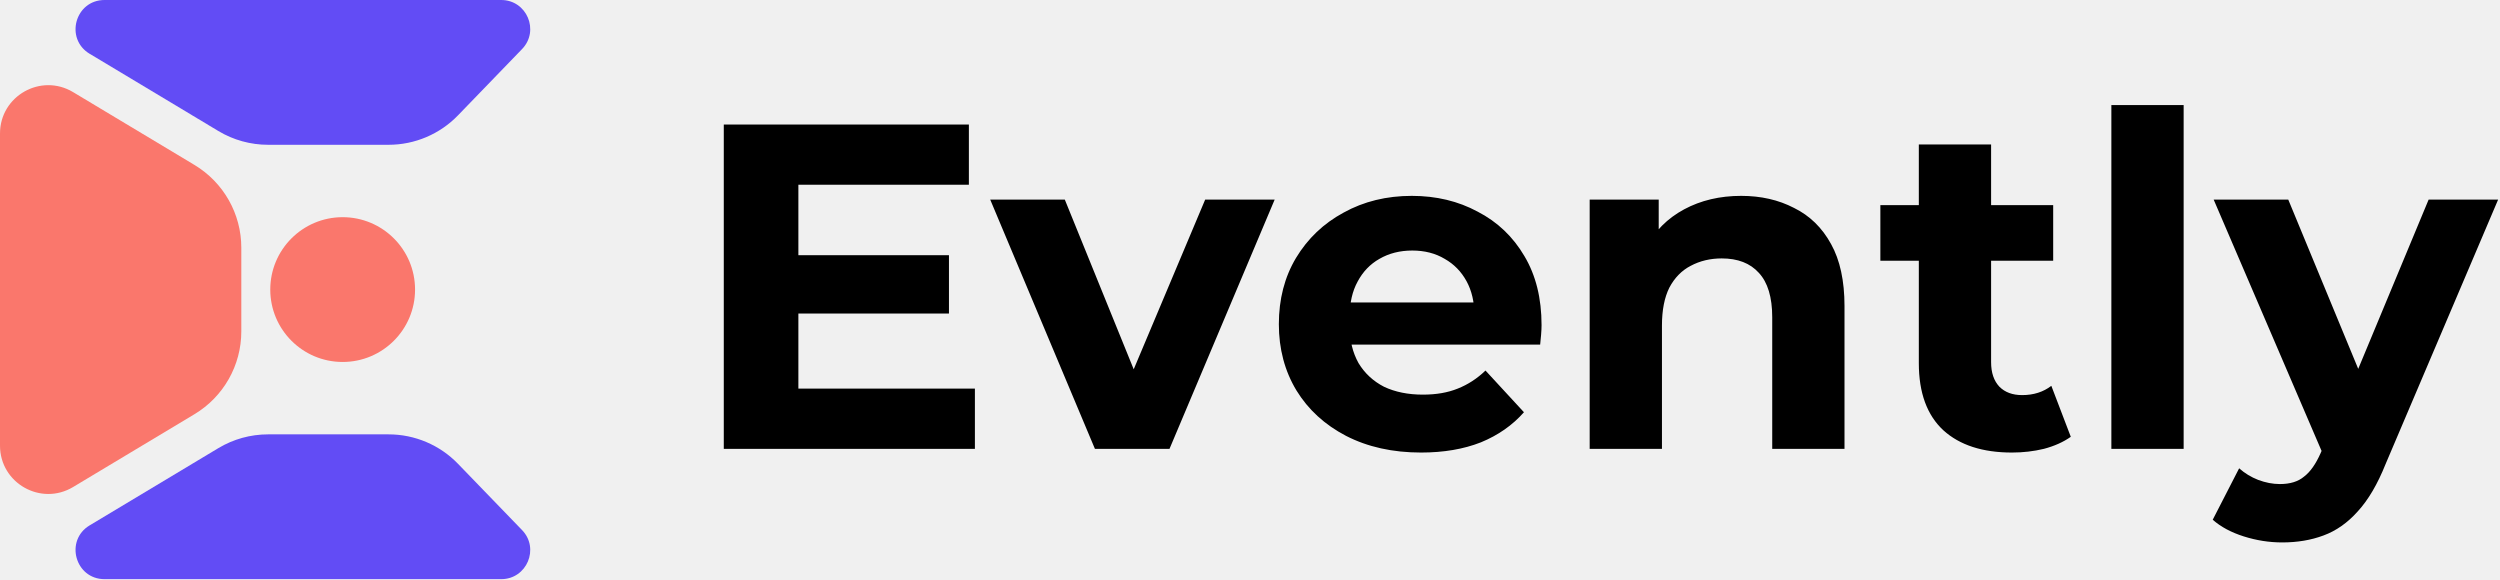
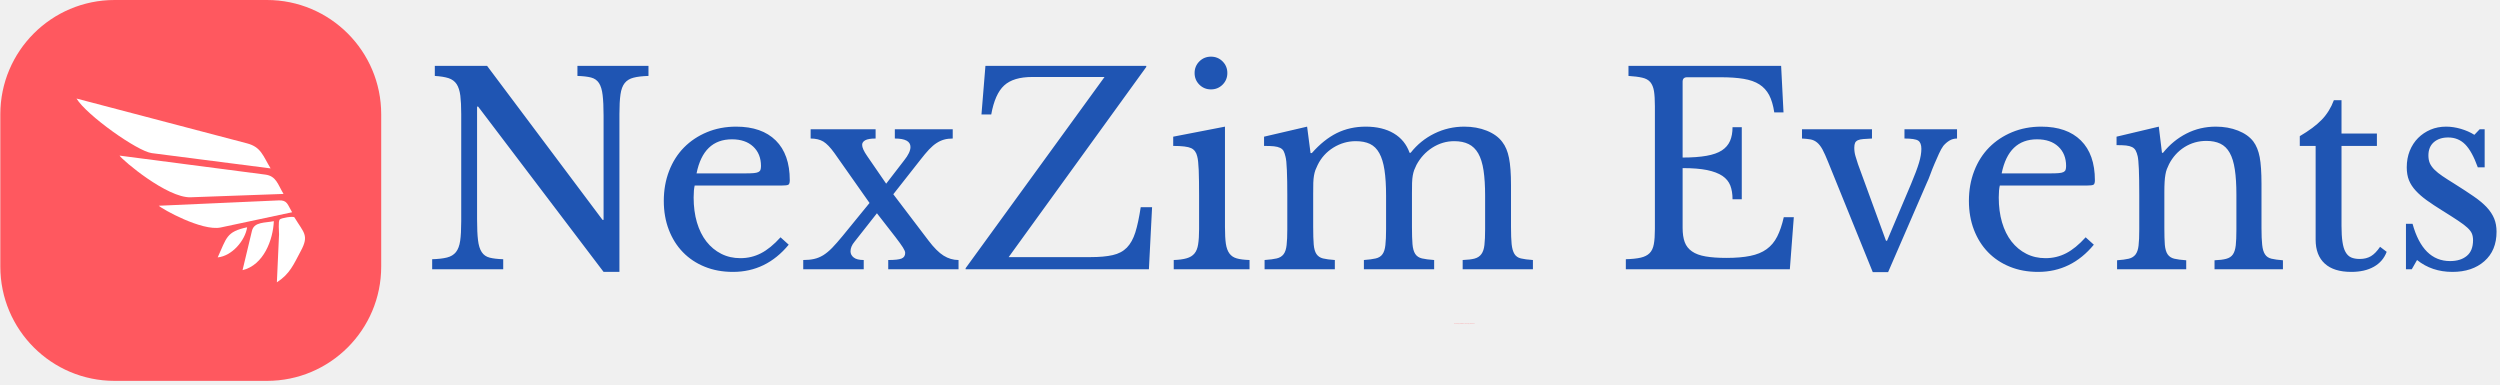
- <svg xmlns="http://www.w3.org/2000/svg" width="518" height="120" viewBox="0 0 518 120" fill="none">
-   <path d="M-3.08811e-06 27.662C-1.72904e-06 19.889 8.48 15.088 15.145 19.087L40.29 34.174C46.314 37.788 50 44.299 50 51.324L50 68.676C50 75.701 46.314 82.212 40.29 85.826L15.145 100.913C8.48 104.912 -1.57555e-05 100.111 -1.43965e-05 92.338L-3.08811e-06 27.662Z" fill="#FA776C" />
-   <path d="M103.855 -3.00576e-06C109.151 -1.88027e-06 111.85 6.362 108.169 10.17L94.896 23.9C91.128 27.799 85.938 30 80.516 30L55.54 30C51.915 30 48.358 29.015 45.25 27.15L18.575 11.145C13.357 8.014 15.577 -2.17645e-05 21.662 -2.04714e-05L103.855 -3.00576e-06Z" fill="#624CF5" />
-   <path d="M103.855 120C109.151 120 111.85 113.638 108.169 109.83L94.896 96.1C91.128 92.201 85.938 90 80.516 90L55.54 90C51.915 90 48.358 90.985 45.25 92.85L18.575 108.855C13.357 111.986 15.577 120 21.662 120L103.855 120Z" fill="#624CF5" />
-   <rect x="56" y="45" width="30" height="30" rx="15" fill="#FA776C" />
-   <path d="M164.272 52.872H196.624V64.968H164.272V52.872ZM165.424 80.52H202V93H149.968V25.8H200.752V38.28H165.424V80.52ZM226.866 93L205.169 41.352H220.626L238.674 85.8H230.994L249.714 41.352H264.114L242.322 93H226.866ZM294.45 93.768C288.562 93.768 283.378 92.616 278.898 90.312C274.482 88.008 271.058 84.872 268.626 80.904C266.194 76.872 264.978 72.296 264.978 67.176C264.978 61.992 266.162 57.416 268.53 53.448C270.962 49.416 274.258 46.28 278.418 44.04C282.578 41.736 287.282 40.584 292.53 40.584C297.586 40.584 302.13 41.672 306.162 43.848C310.258 45.96 313.49 49.032 315.858 53.064C318.226 57.032 319.41 61.8 319.41 67.368C319.41 67.944 319.378 68.616 319.314 69.384C319.25 70.088 319.186 70.76 319.122 71.4H277.17V62.664H311.25L305.49 65.256C305.49 62.568 304.946 60.232 303.858 58.248C302.77 56.264 301.266 54.728 299.346 53.64C297.426 52.488 295.186 51.912 292.626 51.912C290.066 51.912 287.794 52.488 285.81 53.64C283.89 54.728 282.386 56.296 281.298 58.344C280.21 60.328 279.666 62.696 279.666 65.448V67.752C279.666 70.568 280.274 73.064 281.49 75.24C282.77 77.352 284.53 78.984 286.77 80.136C289.074 81.224 291.762 81.768 294.834 81.768C297.586 81.768 299.986 81.352 302.034 80.52C304.146 79.688 306.066 78.44 307.794 76.776L315.762 85.416C313.394 88.104 310.418 90.184 306.834 91.656C303.25 93.064 299.122 93.768 294.45 93.768ZM360.773 40.584C364.869 40.584 368.517 41.416 371.717 43.08C374.981 44.68 377.541 47.176 379.397 50.568C381.253 53.896 382.181 58.184 382.181 63.432V93H367.205V65.736C367.205 61.576 366.277 58.504 364.421 56.52C362.629 54.536 360.069 53.544 356.741 53.544C354.373 53.544 352.229 54.056 350.309 55.08C348.453 56.04 346.981 57.544 345.893 59.592C344.869 61.64 344.357 64.264 344.357 67.464V93H329.381V41.352H343.685V55.656L340.997 51.336C342.853 47.88 345.509 45.224 348.965 43.368C352.421 41.512 356.357 40.584 360.773 40.584ZM416.876 93.768C410.796 93.768 406.06 92.232 402.668 89.16C399.276 86.024 397.58 81.384 397.58 75.24V29.928H412.556V75.048C412.556 77.224 413.132 78.92 414.284 80.136C415.436 81.288 417.004 81.864 418.988 81.864C421.356 81.864 423.372 81.224 425.036 79.944L429.068 90.504C427.532 91.592 425.676 92.424 423.5 93C421.388 93.512 419.18 93.768 416.876 93.768ZM389.612 54.024V42.504H425.42V54.024H389.612ZM437.475 93V21.768H452.451V93H437.475ZM472.878 112.392C470.19 112.392 467.534 111.976 464.91 111.144C462.286 110.312 460.142 109.16 458.477 107.688L463.95 97.032C465.102 98.056 466.414 98.856 467.886 99.432C469.422 100.008 470.926 100.296 472.398 100.296C474.51 100.296 476.174 99.784 477.39 98.76C478.67 97.8 479.822 96.168 480.846 93.864L483.534 87.528L484.686 85.896L503.214 41.352H517.614L494.286 96.168C492.622 100.328 490.702 103.592 488.526 105.96C486.414 108.328 484.046 109.992 481.422 110.952C478.862 111.912 476.014 112.392 472.878 112.392ZM481.71 95.016L458.669 41.352H474.126L491.982 84.552L481.71 95.016Z" fill="black" />
+ <svg xmlns="http://www.w3.org/2000/svg" version="1.1" width="1500" height="231" viewBox="0 0 1500 231">
+   <g transform="matrix(1,0,0,1,-0.9090909,-1.237996)">
+     <svg viewBox="0 0 396 61" data-background-color="#ffffff" preserveAspectRatio="xMidYMid meet" height="231" width="1500">
+       <g id="tight-bounds" transform="matrix(1,0,0,1,0.24,0.3269168)">
+         <svg viewBox="0 0 395.52 60.346" height="60.346" width="395.52">
+           <g>
+             <svg viewBox="0 0 478.233 72.966" height="60.346" width="395.52">
+               <g transform="matrix(1,0,0,1,82.71274,10.85316)">
+                 <svg viewBox="0 0 395.52 51.259" height="51.259" width="395.52">
+                   <g id="textblocktransform">
+                     <svg viewBox="0 0 395.52 51.259" height="51.259" width="395.52" id="textblock">
+                       <g>
+                         <svg viewBox="0 0 395.52 41.287" height="41.287" width="395.52">
+                           <g transform="matrix(1,0,0,1,0,0)">
+                             <svg width="395.52" viewBox="2.25 -40.25 390.82 40.8" height="41.287" data-palette-color="#1f55b3">
+                               <path d="M37.7 0.5L34.7 0.5 10.95-30.8 10.75-30.8 10.75-9.45Q10.75-6.95 10.93-5.5 11.1-4.05 11.63-3.25 12.15-2.45 13.13-2.2 14.1-1.95 15.7-1.9L15.7-1.9 15.7 0 2.25 0 2.25-1.9Q4-1.95 5.08-2.23 6.15-2.5 6.75-3.25 7.35-4 7.55-5.38 7.75-6.75 7.75-9.1L7.75-9.1 7.75-29.4Q7.75-31.5 7.58-32.88 7.4-34.25 6.88-35.05 6.35-35.85 5.35-36.18 4.35-36.5 2.75-36.6L2.75-36.6 2.75-38.5 12.65-38.5 34.5-9.35 34.7-9.35 34.7-29.05Q34.7-31.5 34.52-32.98 34.35-34.45 33.83-35.25 33.3-36.05 32.33-36.3 31.35-36.55 29.75-36.6L29.75-36.6 29.75-38.5 43.2-38.5 43.2-36.6Q41.45-36.55 40.38-36.27 39.3-36 38.7-35.25 38.1-34.5 37.9-33.1 37.7-31.7 37.7-29.4L37.7-29.4 37.7 0.5ZM68.2-6.05L69.75-4.65Q65.5 0.5 59.2 0.5L59.2 0.5Q56.25 0.5 53.85-0.48 51.45-1.45 49.72-3.23 48-5 47.05-7.48 46.1-9.95 46.1-12.95L46.1-12.95Q46.1-16 47.1-18.6 48.1-21.2 49.92-23.05 51.75-24.9 54.27-25.95 56.8-27 59.8-27L59.8-27Q64.65-27 67.3-24.38 69.95-21.75 69.95-16.85L69.95-16.85Q69.95-16.15 69.67-16 69.4-15.85 68.4-15.85L68.4-15.85 51.95-15.85Q51.85-15.45 51.8-14.88 51.75-14.3 51.75-13.6L51.75-13.6Q51.75-11 52.37-8.88 53-6.75 54.17-5.25 55.35-3.75 56.97-2.93 58.6-2.1 60.6-2.1L60.6-2.1Q62.7-2.1 64.5-3.03 66.3-3.95 68.2-6.05L68.2-6.05ZM52.3-18.15L61.5-18.15Q62.5-18.15 63.1-18.2 63.7-18.25 64-18.4 64.3-18.55 64.4-18.82 64.5-19.1 64.5-19.55L64.5-19.55Q64.5-21.85 63.02-23.23 61.55-24.6 59-24.6L59-24.6Q53.6-24.6 52.3-18.15L52.3-18.15ZM88.2-16.2L91.59-20.6Q92.8-22.1 92.8-23.15L92.8-23.15Q92.8-24.75 89.84-24.75L89.84-24.75 89.84-26.5 100.8-26.5 100.8-24.75Q99.9-24.75 99.17-24.55 98.45-24.35 97.75-23.9 97.05-23.45 96.32-22.68 95.59-21.9 94.7-20.75L94.7-20.75 89.55-14.2 96.2-5.45Q97.75-3.4 99.07-2.58 100.4-1.75 101.9-1.75L101.9-1.75 101.9 0 88.59 0 88.59-1.75Q90.4-1.75 91.09-2.02 91.8-2.3 91.8-3.1L91.8-3.1Q91.8-3.45 91.37-4.13 90.95-4.8 89.95-6.1L89.95-6.1 86.45-10.6 82.2-5.2Q81.45-4.3 81.45-3.4L81.45-3.4Q81.45-2.7 82.05-2.23 82.65-1.75 83.95-1.75L83.95-1.75 83.95 0 72.5 0 72.5-1.75Q73.65-1.75 74.55-1.95 75.45-2.15 76.27-2.65 77.09-3.15 77.97-4.05 78.84-4.95 79.95-6.3L79.95-6.3 85.05-12.55 78.4-22Q77.25-23.6 76.3-24.18 75.34-24.75 73.9-24.75L73.9-24.75 73.9-26.5 86.2-26.5 86.2-24.75Q84.84-24.75 84.25-24.43 83.65-24.1 83.65-23.55L83.65-23.55Q83.65-22.8 84.59-21.45L84.59-21.45 88.2-16.2ZM138.54-11.75L137.94 0 103.24 0 103.24-0.2 129.54-36.4 115.84-36.4Q112.29-36.4 110.54-34.8 108.79-33.2 108.09-29.3L108.09-29.3 106.24-29.3 106.99-38.5 137.44-38.5 137.44-38.3 111.39-2.3 126.89-2.3Q129.44-2.3 131.09-2.68 132.74-3.05 133.77-4.1 134.79-5.15 135.37-6.98 135.94-8.8 136.39-11.75L136.39-11.75 138.54-11.75ZM152.34-27L152.34-7.95Q152.34-6 152.51-4.83 152.69-3.65 153.19-2.98 153.69-2.3 154.59-2.05 155.49-1.8 156.99-1.75L156.99-1.75 156.99 0 142.64 0 142.64-1.75Q144.14-1.8 145.09-2.08 146.04-2.35 146.56-2.98 147.09-3.6 147.26-4.73 147.44-5.85 147.44-7.6L147.44-7.6 147.44-14Q147.44-16.9 147.37-18.78 147.29-20.65 147.09-21.35L147.09-21.35Q146.84-22.5 145.94-22.93 145.04-23.35 142.54-23.35L142.54-23.35 142.54-25.1 152.34-27ZM146.59-37.15L146.59-37.15Q146.59-38.45 147.49-39.35 148.39-40.25 149.69-40.25L149.69-40.25Q150.99-40.25 151.89-39.35 152.79-38.45 152.79-37.15L152.79-37.15Q152.79-35.85 151.89-34.95 150.99-34.05 149.69-34.05L149.69-34.05Q148.39-34.05 147.49-34.95 146.59-35.85 146.59-37.15ZM169.04-14.35L169.04-8Q169.04-5.9 169.14-4.7 169.24-3.5 169.66-2.88 170.09-2.25 170.89-2.05 171.69-1.85 173.14-1.75L173.14-1.75 173.14 0 159.84 0 159.84-1.75Q161.29-1.85 162.14-2.05 162.99-2.25 163.44-2.85 163.89-3.45 164.01-4.58 164.14-5.7 164.14-7.6L164.14-7.6 164.14-14Q164.14-16.85 164.06-18.75 163.99-20.65 163.79-21.35L163.79-21.35Q163.64-22 163.44-22.38 163.24-22.75 162.79-22.98 162.34-23.2 161.61-23.28 160.89-23.35 159.74-23.35L159.74-23.35 159.74-25.1 167.89-27 168.54-22 168.79-22Q171.04-24.55 173.51-25.78 175.99-27 178.99-27L178.99-27Q182.14-27 184.29-25.73 186.44-24.45 187.29-22.05L187.29-22.05 187.49-22.05Q189.34-24.4 191.99-25.7 194.64-27 197.64-27L197.64-27Q199.99-27 201.91-26.23 203.84-25.45 204.84-24.1L204.84-24.1Q205.74-22.95 206.11-21.08 206.49-19.2 206.49-15.95L206.49-15.95 206.49-8Q206.49-5.95 206.61-4.75 206.74-3.55 207.14-2.9 207.54-2.25 208.36-2.05 209.19-1.85 210.64-1.75L210.64-1.75 210.64 0 197.34 0 197.34-1.75Q198.74-1.8 199.59-2.02 200.44-2.25 200.89-2.88 201.34-3.5 201.46-4.6 201.59-5.7 201.59-7.6L201.59-7.6 201.59-13.9Q201.59-16.75 201.29-18.73 200.99-20.7 200.29-21.93 199.59-23.15 198.46-23.7 197.34-24.25 195.74-24.25L195.74-24.25Q193.54-24.25 191.61-23.03 189.69-21.8 188.59-19.75L188.59-19.75Q188.34-19.25 188.16-18.78 187.99-18.3 187.89-17.73 187.79-17.15 187.76-16.35 187.74-15.55 187.74-14.35L187.74-14.35 187.74-8Q187.74-5.95 187.84-4.75 187.94-3.55 188.36-2.9 188.79-2.25 189.64-2.05 190.49-1.85 191.94-1.75L191.94-1.75 191.94 0 178.64 0 178.64-1.75Q180.04-1.85 180.89-2.05 181.74-2.25 182.16-2.85 182.59-3.45 182.71-4.58 182.84-5.7 182.84-7.6L182.84-7.6 182.84-13.9Q182.84-16.8 182.54-18.78 182.24-20.75 181.56-21.98 180.89-23.2 179.79-23.73 178.69-24.25 177.09-24.25L177.09-24.25Q174.84-24.25 172.86-23.03 170.89-21.8 169.89-19.75L169.89-19.75Q169.64-19.25 169.46-18.78 169.29-18.3 169.19-17.73 169.09-17.15 169.06-16.35 169.04-15.55 169.04-14.35L169.04-14.35ZM238.98-35.5L238.98-21.15Q241.68-21.15 243.51-21.48 245.33-21.8 246.41-22.5 247.48-23.2 247.96-24.3 248.43-25.4 248.43-26.9L248.43-26.9 250.18-26.9 250.18-13.25 248.43-13.25Q248.43-14.75 248.01-15.85 247.58-16.95 246.51-17.68 245.43-18.4 243.61-18.78 241.78-19.15 238.98-19.15L238.98-19.15 238.98-7.85Q238.98-6.2 239.38-5.13 239.78-4.05 240.76-3.38 241.73-2.7 243.33-2.43 244.93-2.15 247.28-2.15L247.28-2.15Q249.93-2.15 251.78-2.53 253.63-2.9 254.88-3.8 256.13-4.7 256.88-6.18 257.63-7.65 258.13-9.85L258.13-9.85 260.03-9.85 259.28 0 228.23 0 228.23-1.9Q229.98-1.95 231.06-2.2 232.13-2.45 232.73-3.05 233.33-3.65 233.53-4.75 233.73-5.85 233.73-7.6L233.73-7.6 233.73-30.9Q233.73-32.65 233.56-33.73 233.38-34.8 232.86-35.43 232.33-36.05 231.33-36.27 230.33-36.5 228.73-36.6L228.73-36.6 228.73-38.5 257.63-38.5 258.08-29.7 256.33-29.7Q256.03-31.7 255.36-32.98 254.68-34.25 253.51-35 252.33-35.75 250.53-36.05 248.73-36.35 246.18-36.35L246.18-36.35 239.83-36.35Q238.98-36.35 238.98-35.5L238.98-35.5ZM274.98 0.55L266.53-20.3Q265.93-21.8 265.46-22.68 264.98-23.55 264.43-24 263.88-24.45 263.21-24.58 262.53-24.7 261.58-24.75L261.58-24.75 261.58-26.5 274.83-26.5 274.83-24.75Q273.83-24.7 273.18-24.65 272.53-24.6 272.16-24.43 271.78-24.25 271.63-23.93 271.48-23.6 271.48-23L271.48-23Q271.48-22.15 271.71-21.4 271.93-20.65 272.18-19.9L272.18-19.9 277.48-5.4 277.68-5.4 282.23-16.15Q283.28-18.65 283.73-20.15 284.18-21.65 284.18-22.8L284.18-22.8Q284.18-23.95 283.58-24.35 282.98-24.75 280.98-24.75L280.98-24.75 280.98-26.5 290.93-26.5 290.93-24.75Q290.13-24.75 289.48-24.35 288.83-23.95 288.33-23.35L288.33-23.35Q287.93-22.8 287.51-21.88 287.08-20.95 286.66-19.95 286.23-18.95 285.88-17.98 285.53-17 285.23-16.4L285.23-16.4 277.88 0.55 274.98 0.55ZM315.28-6.05L316.83-4.65Q312.58 0.5 306.28 0.5L306.28 0.5Q303.33 0.5 300.93-0.48 298.53-1.45 296.8-3.23 295.08-5 294.13-7.48 293.18-9.95 293.18-12.95L293.18-12.95Q293.18-16 294.18-18.6 295.18-21.2 297-23.05 298.83-24.9 301.35-25.95 303.88-27 306.88-27L306.88-27Q311.73-27 314.38-24.38 317.03-21.75 317.03-16.85L317.03-16.85Q317.03-16.15 316.75-16 316.48-15.85 315.48-15.85L315.48-15.85 299.03-15.85Q298.93-15.45 298.88-14.88 298.83-14.3 298.83-13.6L298.83-13.6Q298.83-11 299.45-8.88 300.08-6.75 301.25-5.25 302.43-3.75 304.05-2.93 305.68-2.1 307.68-2.1L307.68-2.1Q309.78-2.1 311.58-3.03 313.38-3.95 315.28-6.05L315.28-6.05ZM299.38-18.15L308.58-18.15Q309.58-18.15 310.18-18.2 310.78-18.25 311.08-18.4 311.38-18.55 311.48-18.82 311.58-19.1 311.58-19.55L311.58-19.55Q311.58-21.85 310.1-23.23 308.63-24.6 306.08-24.6L306.08-24.6Q300.68-24.6 299.38-18.15L299.38-18.15ZM330.18-14.55L330.18-7.85Q330.18-5.8 330.27-4.63 330.38-3.45 330.8-2.83 331.23-2.2 332.05-2 332.88-1.8 334.32-1.7L334.32-1.7 334.32 0 321.23 0 321.23-1.7Q322.63-1.8 323.45-2 324.27-2.2 324.73-2.8 325.18-3.4 325.3-4.5 325.43-5.6 325.43-7.5L325.43-7.5 325.43-14.15Q325.43-20.1 325.13-21.4L325.13-21.4Q324.98-22.05 324.75-22.48 324.52-22.9 324.07-23.13 323.63-23.35 322.93-23.43 322.23-23.5 321.13-23.5L321.13-23.5 321.13-25.1 329.13-27 329.73-22.05 329.93-22.05Q331.82-24.4 334.38-25.7 336.93-27 339.93-27L339.93-27Q342.23-27 344.13-26.25 346.02-25.5 347.02-24.2L347.02-24.2Q347.88-23.05 348.23-21.23 348.57-19.4 348.57-16.2L348.57-16.2 348.57-7.85Q348.57-5.8 348.7-4.63 348.82-3.45 349.23-2.83 349.63-2.2 350.45-2 351.27-1.8 352.63-1.7L352.63-1.7 352.63 0 339.68 0 339.68-1.7Q341.07-1.75 341.9-1.98 342.73-2.2 343.15-2.8 343.57-3.4 343.7-4.53 343.82-5.65 343.82-7.5L343.82-7.5 343.82-14.1Q343.82-16.95 343.52-18.9 343.23-20.85 342.55-22.05 341.88-23.25 340.77-23.78 339.68-24.3 338.13-24.3L338.13-24.3Q335.88-24.3 334-23.13 332.13-21.95 331.07-19.9L331.07-19.9Q330.82-19.4 330.65-18.95 330.48-18.5 330.38-17.9 330.27-17.3 330.23-16.53 330.18-15.75 330.18-14.55L330.18-14.55ZM358.82-23.35L355.82-23.35 355.82-25.2Q358.47-26.75 359.97-28.3 361.47-29.85 362.27-32L362.27-32 363.72-32 363.72-25.7 370.42-25.7 370.42-23.35 363.72-23.35 363.72-8.15Q363.72-6.4 363.9-5.2 364.07-4 364.47-3.28 364.87-2.55 365.52-2.25 366.17-1.95 367.17-1.95L367.17-1.95Q368.42-1.95 369.3-2.48 370.17-3 371.02-4.25L371.02-4.25 372.27-3.3Q371.57-1.45 369.85-0.48 368.12 0.5 365.57 0.5L365.57 0.5Q362.27 0.5 360.55-1.07 358.82-2.65 358.82-5.6L358.82-5.6 358.82-23.35ZM378.02-1.75L377.02 0 375.92 0 375.92-8.6 377.17-8.6Q379.12-1.55 384.27-1.55L384.27-1.55Q386.27-1.55 387.44-2.53 388.62-3.5 388.62-5.5L388.62-5.5Q388.62-6.25 388.39-6.78 388.17-7.3 387.54-7.88 386.92-8.45 385.79-9.2 384.67-9.95 382.82-11.1L382.82-11.1Q381.12-12.15 379.87-13.05 378.62-13.95 377.77-14.88 376.92-15.8 376.49-16.85 376.07-17.9 376.07-19.3L376.07-19.3Q376.07-21 376.64-22.43 377.22-23.85 378.22-24.85 379.22-25.85 380.57-26.43 381.92-27 383.52-27L383.52-27Q384.87-27 386.32-26.58 387.77-26.15 388.87-25.45L388.87-25.45 389.87-26.5 390.82-26.5 390.82-19.3 389.52-19.3Q388.42-22.35 387.12-23.65 385.82-24.95 383.92-24.95L383.92-24.95Q382.22-24.95 381.19-24.05 380.17-23.15 380.17-21.55L380.17-21.55Q380.17-20.7 380.44-20.08 380.72-19.45 381.32-18.85 381.92-18.25 382.84-17.63 383.77-17 385.07-16.2L385.07-16.2Q387.22-14.85 388.74-13.8 390.27-12.75 391.22-11.73 392.17-10.7 392.62-9.6 393.07-8.5 393.07-7.1L393.07-7.1Q393.07-3.55 390.77-1.53 388.47 0.5 384.72 0.5L384.72 0.5Q380.82 0.5 378.02-1.75L378.02-1.75Z" opacity="1" transform="matrix(1,0,0,1,0,0)" fill="#1f55b3" class="wordmark-text-0" data-fill-palette-color="primary" id="text-0" />
+                             </svg>
+                           </g>
+                         </svg>
+                       </g>
+                       <g transform="matrix(1,0,0,1,195.7824,51.03448)">
+                         <svg viewBox="0 0 3.955 0.225" height="0.225" width="3.955">
+                           <g transform="matrix(1,0,0,1,0,0)">
+                             <svg width="3.955" viewBox="2.6 -36.05 850 48.35" height="0.225" data-palette-color="#ff585f">
+                               <path d="M26.3-3.4Q24.85-1.8 22.73-0.85 20.6 0.1 18.35 0.1L18.35 0.1Q13.1 0.1 10.25-4.42 7.4-8.95 7.4-17.25L7.4-17.25Q7.4-25.6 10.25-30.15 13.1-34.7 18.4-34.7L18.4-34.7Q21.3-34.7 23.7-33.38 26.1-32.05 27.6-29.6L27.6-29.6Q29.1-27.1 29.8-23.25L29.8-23.25 30.5-23.45 30-34.7 29.35-34.7 28.15-32.3Q25.25-33.85 22.88-34.58 20.5-35.3 18.25-35.3L18.25-35.3Q13.95-35.3 10.35-32.9 6.75-30.5 4.67-26.35 2.6-22.2 2.6-17.25L2.6-17.25Q2.6-12.25 4.67-8.13 6.75-4 10.38-1.6 14 0.8 18.35 0.8L18.35 0.8Q20.8 0.8 23.43-0.15 26.05-1.1 28.3-2.75L28.3-2.75 30 0 30.65 0 30.65-11.5 30-11.6Q28.75-6.15 26.3-3.4L26.3-3.4ZM45.25-21.7Q48.15-21.7 50.4-20.3 52.65-18.9 53.9-16.38 55.15-13.85 55.15-10.6L55.15-10.6Q55.15-7.35 53.9-4.83 52.65-2.3 50.4-0.9 48.15 0.5 45.25 0.5L45.25 0.5Q42.35 0.5 40.1-0.9 37.85-2.3 36.6-4.83 35.35-7.35 35.35-10.6L35.35-10.6Q35.35-13.85 36.6-16.38 37.85-18.9 40.1-20.3 42.35-21.7 45.25-21.7L45.25-21.7ZM39.05-10.6Q39.05-5.6 40.7-2.8 42.35 0 45.25 0L45.25 0Q48.15 0 49.8-2.8 51.45-5.6 51.45-10.6L51.45-10.6Q51.45-15.6 49.8-18.4 48.15-21.2 45.25-21.2L45.25-21.2Q42.35-21.2 40.7-18.4 39.05-15.6 39.05-10.6L39.05-10.6ZM76.45-0.8L79.45-0.4 79.45 0 70.15 0 70.15-0.4 73.2-0.8 73.2-13.55Q73.2-15.5 73.1-16.45 73-17.4 72.7-18.05L72.7-18.05Q72.3-18.9 71.37-19.38 70.45-19.85 69.25-19.85L69.25-19.85Q66.7-19.85 64.7-17.7L64.7-17.7 64.7-0.8 67.75-0.4 67.75 0 58.4 0 58.4-0.4 61.45-0.8 61.45-18.05 58.5-19.15 58.5-19.5 64.15-21.45 64.55-21.45 64.55-18.3Q67.75-21.7 71.25-21.7L71.25-21.7Q72.8-21.7 74.07-21.03 75.35-20.35 75.9-19.25L75.9-19.25Q76.25-18.6 76.35-17.48 76.45-16.35 76.45-13.55L76.45-13.55 76.45-0.8ZM99.54-0.8L102.54-0.4 102.54 0 93.24 0 93.24-0.4 96.29-0.8 96.29-13.55Q96.29-15.5 96.19-16.45 96.09-17.4 95.79-18.05L95.79-18.05Q95.39-18.9 94.47-19.38 93.54-19.85 92.34-19.85L92.34-19.85Q89.79-19.85 87.79-17.7L87.79-17.7 87.79-0.8 90.84-0.4 90.84 0 81.49 0 81.49-0.4 84.54-0.8 84.54-18.05 81.59-19.15 81.59-19.5 87.24-21.45 87.64-21.45 87.64-18.3Q90.84-21.7 94.34-21.7L94.34-21.7Q95.89-21.7 97.17-21.03 98.44-20.35 98.99-19.25L98.99-19.25Q99.34-18.6 99.44-17.48 99.54-16.35 99.54-13.55L99.54-13.55 99.54-0.8ZM121.84-5.1L122.29-5.7 122.49-5.6 122.29-5.05Q121.29-2.4 119.31-0.95 117.34 0.5 114.59 0.5L114.59 0.5Q111.89 0.5 109.79-0.9 107.69-2.3 106.52-4.8 105.34-7.3 105.34-10.55L105.34-10.55Q105.34-13.8 106.59-16.35 107.84-18.9 110.14-20.3 112.44-21.7 115.39-21.7L115.39-21.7Q118.89-21.7 120.77-19.63 122.64-17.55 122.69-13.6L122.69-13.6 122.39-13.35 108.89-13.35Q108.79-12.05 108.79-11.3L108.79-11.3Q108.79-6.75 110.64-4.38 112.49-2 115.79-2L115.79-2Q117.49-2 119.06-2.78 120.64-3.55 121.84-5.1L121.84-5.1ZM114.84-21.15Q112.49-21.15 110.94-19.2 109.39-17.25 108.94-13.9L108.94-13.9 118.64-14.25Q118.79-14.85 118.79-16.25L118.79-16.25Q118.79-18.95 117.77-20.05 116.74-21.15 114.84-21.15L114.84-21.15ZM136.39-21.7Q133.54-21.7 131.29-20.25 129.04-18.8 127.76-16.2 126.49-13.6 126.49-10.35L126.49-10.35Q126.49-7.2 127.66-4.73 128.84-2.25 130.91-0.88 132.99 0.5 135.64 0.5L135.64 0.5Q138.39 0.5 140.41-0.95 142.44-2.4 143.44-5.05L143.44-5.05 143.64-5.6 143.44-5.7 142.99-5.1Q141.74-3.5 140.26-2.73 138.79-1.95 136.94-1.95L136.94-1.95Q133.54-1.95 131.69-4.35 129.84-6.75 129.84-11.1L129.84-11.1Q129.84-14 130.66-16.3 131.49-18.6 132.94-19.9 134.39-21.2 136.19-21.2L136.19-21.2Q137.69-21.2 138.24-20.4 138.79-19.6 139.14-18.05L139.14-18.05Q139.44-16.7 139.81-16.07 140.19-15.45 141.19-15.45L141.19-15.45Q142.04-15.45 142.54-15.98 143.04-16.5 143.04-17.35L143.04-17.35Q143.04-19.2 141.11-20.45 139.19-21.7 136.39-21.7L136.39-21.7ZM151.49-26L145.99-20.7 146.09-20.45 148.44-20.45 148.44-4.45Q148.44-2.9 148.79-1.95 149.14-1 149.99-0.4L149.99-0.4Q151.24 0.5 152.84 0.5L152.84 0.5Q154.39 0.5 155.76-0.4 157.14-1.3 157.89-2.85L157.89-2.85 157.69-3Q156.79-2.1 156.04-1.7 155.29-1.3 154.49-1.3L154.49-1.3Q152.84-1.3 152.24-2.5L152.24-2.5Q151.69-3.35 151.69-5.1L151.69-5.1 151.69-20.4 157.09-20.4 157.39-21.2 151.69-21.2 151.69-25.95 151.49-26ZM161.43-28.9Q161.43-29.95 162.11-30.63 162.78-31.3 163.83-31.3L163.83-31.3Q164.88-31.3 165.56-30.63 166.23-29.95 166.23-28.9L166.23-28.9Q166.23-27.85 165.56-27.18 164.88-26.5 163.83-26.5L163.83-26.5Q162.78-26.5 162.11-27.18 161.43-27.85 161.43-28.9L161.43-28.9ZM165.73-0.8L165.73-21.7 165.33-21.7 159.53-19.75 159.53-19.4 162.48-18.3 162.48-0.8 159.43-0.4 159.43 0 168.78 0 168.78-0.4 165.73-0.8ZM188.93-0.8L191.93-0.4 191.93 0 182.63 0 182.63-0.4 185.68-0.8 185.68-13.55Q185.68-15.5 185.58-16.45 185.48-17.4 185.18-18.05L185.18-18.05Q184.78-18.9 183.86-19.38 182.93-19.85 181.73-19.85L181.73-19.85Q179.18-19.85 177.18-17.7L177.18-17.7 177.18-0.8 180.23-0.4 180.23 0 170.88 0 170.88-0.4 173.93-0.8 173.93-18.05 170.98-19.15 170.98-19.5 176.63-21.45 177.03-21.45 177.03-18.3Q180.23-21.7 183.73-21.7L183.73-21.7Q185.28-21.7 186.56-21.03 187.83-20.35 188.38-19.25L188.38-19.25Q188.73-18.6 188.83-17.48 188.93-16.35 188.93-13.55L188.93-13.55 188.93-0.8ZM209.63-22.05Q208.63-22.05 208.18-20L208.18-20Q209.48-19 210.18-17.57 210.88-16.15 210.88-14.4L210.88-14.4Q210.88-11.7 209.25-9.78 207.63-7.85 204.93-7.3L204.93-7.3Q204.33-7.15 203.73-7.15L203.73-7.15Q201.13-6.7 199.7-5.9 198.28-5.1 198.28-4.1L198.28-4.1Q198.28-3.4 198.73-2.93 199.18-2.45 200.43-2.02 201.68-1.6 204.18-1.15L204.18-1.15Q208.43-0.35 210.23 1.1 212.03 2.55 212.03 5.2L212.03 5.2Q212.03 7.2 210.73 8.83 209.43 10.45 207.13 11.38 204.83 12.3 201.98 12.3L201.98 12.3Q197.83 12.3 195.55 10.83 193.28 9.35 193.28 6.7L193.28 6.7Q193.28 4.85 194.75 3.28 196.23 1.7 198.73 0.9L198.73 0.9Q196.98 0.2 196.2-0.68 195.43-1.55 195.43-2.75L195.43-2.75Q195.43-4.15 197.1-5.3 198.78-6.45 201.93-7.15L201.93-7.15Q198.83-7.45 196.9-9.45 194.98-11.45 194.98-14.45L194.98-14.45Q194.98-17.65 197.2-19.68 199.43-21.7 202.93-21.7L202.93-21.7Q205.73-21.7 207.78-20.35L207.78-20.35Q209.03-24.65 211.63-24.65L211.63-24.65Q212.58-24.65 213.13-24.13 213.68-23.6 213.68-22.75L213.68-22.75Q213.68-22.05 213.18-21.55 212.68-21.05 211.98-21.05L211.98-21.05Q211.38-21.05 210.73-21.6L210.73-21.6Q210.63-21.65 210.3-21.85 209.98-22.05 209.63-22.05L209.63-22.05ZM202.93-7.6Q204.83-7.6 206-9.5 207.18-11.4 207.18-14.4L207.18-14.4Q207.18-17.4 206-19.3 204.83-21.2 202.93-21.2L202.93-21.2Q201.03-21.2 199.85-19.3 198.68-17.4 198.68-14.4L198.68-14.4Q198.68-11.4 199.85-9.5 201.03-7.6 202.93-7.6L202.93-7.6ZM209.13 6.7Q209.13 4.8 207.78 3.78 206.43 2.75 202.68 2L202.68 2Q200.58 1.65 199.23 1.1L199.23 1.1Q195.68 2.35 195.68 6.25L195.68 6.25Q195.68 8.9 197.4 10.35 199.13 11.8 202.28 11.8L202.28 11.8Q205.43 11.8 207.28 10.43 209.13 9.05 209.13 6.7L209.13 6.7ZM247.07-33.7L226.62-0.4 226.62 0 250.07 0 251.92-10.75 251.22-10.85 247.62-2.45Q247.12-1.35 246.57-0.98 246.02-0.6 244.82-0.6L244.82-0.6 231.12-0.6 231.12-0.8 251.57-34.1 251.57-34.5 229.67-34.5 227.62-24.65 228.32-24.55 232.12-32.1Q232.62-33.2 233.22-33.55 233.82-33.9 235.02-33.9L235.02-33.9 247.07-33.9 247.07-33.7ZM257.07-28.9Q257.07-29.95 257.75-30.63 258.42-31.3 259.47-31.3L259.47-31.3Q260.52-31.3 261.2-30.63 261.87-29.95 261.87-28.9L261.87-28.9Q261.87-27.85 261.2-27.18 260.52-26.5 259.47-26.5L259.47-26.5Q258.42-26.5 257.75-27.18 257.07-27.85 257.07-28.9L257.07-28.9ZM261.37-0.8L261.37-21.7 260.97-21.7 255.17-19.75 255.17-19.4 258.12-18.3 258.12-0.8 255.07-0.4 255.07 0 264.42 0 264.42-0.4 261.37-0.8ZM294.12-0.8L297.22-0.4 297.22 0 287.82 0 287.82-0.4 290.87-0.8 290.87-13.55Q290.87-15.5 290.77-16.45 290.67-17.4 290.42-18.05L290.42-18.05Q289.67-19.85 287.42-19.85L287.42-19.85Q285.02-19.85 283.37-17.65L283.37-17.65Q283.47-15.95 283.47-13.55L283.47-13.55 283.47-0.8 286.57-0.4 286.57 0 277.12 0 277.12-0.4 280.22-0.8 280.22-13.55Q280.22-15.5 280.12-16.45 280.02-17.4 279.77-18.05L279.77-18.05Q279.02-19.85 276.77-19.85L276.77-19.85Q274.42-19.85 272.82-17.8L272.82-17.8 272.82-0.8 275.87-0.4 275.87 0 266.57 0 266.57-0.4 269.57-0.8 269.57-18.3 266.62-19.4 266.62-19.75 272.27-21.7 272.67-21.7 272.67-18.35Q275.62-21.7 278.82-21.7L278.82-21.7Q281.72-21.7 282.92-19.25L282.92-19.25Q283.12-18.85 283.27-18.25L283.27-18.25Q286.32-21.7 289.47-21.7L289.47-21.7Q292.37-21.7 293.57-19.25L293.57-19.25Q293.92-18.6 294.02-17.43 294.12-16.25 294.12-13.55L294.12-13.55 294.12-0.8ZM309.17 0.5Q312.02 0.5 314.32-1.05 316.62-2.6 317.92-5.3 319.22-8 319.22-11.4L319.22-11.4Q319.22-14.45 318.17-16.78 317.12-19.1 315.22-20.4 313.32-21.7 310.87-21.7L310.87-21.7Q307.37-21.7 304.72-18.85L304.72-18.85 304.72-36.05 304.32-36.05 298.52-34.1 298.52-33.75 301.47-32.65 301.47 0 301.87 0 303.37-1.35 303.57-1.35Q306.02 0.5 309.17 0.5L309.17 0.5ZM309.12 0Q307.12 0 305.92-1.38 304.72-2.75 304.72-5.05L304.72-5.05 304.72-18.1Q305.47-19.1 306.64-19.65 307.82-20.2 309.17-20.2L309.17-20.2Q312.12-20.2 313.79-17.55 315.47-14.9 315.47-10.35L315.47-10.35Q315.47-5.65 313.74-2.83 312.02 0 309.12 0L309.12 0ZM327.71 0.35Q325.81 0.35 324.59-0.98 323.36-2.3 323.36-4.4L323.36-4.4Q323.36-6.9 325.64-8.4 327.91-9.9 333.36-11L333.36-11 333.36-15.55Q333.36-18.45 332.71-19.58 332.06-20.7 330.46-20.7L330.46-20.7Q328.91-20.7 327.96-19.88 327.01-19.05 327.01-17.65L327.01-17.65 327.06-16.3Q327.06-15.05 326.59-14.33 326.11-13.6 325.26-13.6L325.26-13.6Q324.51-13.6 324.04-14.1 323.56-14.6 323.56-15.4L323.56-15.4Q323.56-16.6 324.74-18.03 325.91-19.45 327.76-20.4L327.76-20.4Q330.01-21.65 332.41-21.65L332.41-21.65Q333.81-21.65 334.79-21.1 335.76-20.55 336.21-19.55L336.21-19.55Q336.46-18.9 336.54-17.95 336.61-17 336.61-14.3L336.61-14.3 336.61-4.75Q336.61-2.95 336.96-2.27 337.31-1.6 338.21-1.6L338.21-1.6Q339.56-1.6 340.21-2.55L340.21-2.55 340.41-2.45Q339.81-1.2 338.81-0.53 337.81 0.15 336.66 0.15L336.66 0.15Q335.36 0.15 334.51-0.63 333.66-1.4 333.56-2.7L333.56-2.7 333.41-2.75Q332.26-1.3 330.76-0.48 329.26 0.35 327.71 0.35L327.71 0.35ZM329.86-1.55Q330.91-1.55 331.84-2.02 332.76-2.5 333.36-3.4L333.36-3.4 333.36-10.45Q330.76-9.8 329.34-9.15 327.91-8.5 327.31-7.6 326.71-6.7 326.71-5.35L326.71-5.35Q326.71-3.6 327.56-2.58 328.41-1.55 329.86-1.55L329.86-1.55ZM352.06 0.5Q354.91 0.5 357.21-1.05 359.51-2.6 360.81-5.3 362.11-8 362.11-11.4L362.11-11.4Q362.11-14.45 361.06-16.78 360.01-19.1 358.11-20.4 356.21-21.7 353.76-21.7L353.76-21.7Q350.26-21.7 347.61-18.85L347.61-18.85 347.61-36.05 347.21-36.05 341.41-34.1 341.41-33.75 344.36-32.65 344.36 0 344.76 0 346.26-1.35 346.46-1.35Q348.91 0.5 352.06 0.5L352.06 0.5ZM352.01 0Q350.01 0 348.81-1.38 347.61-2.75 347.61-5.05L347.61-5.05 347.61-18.1Q348.36-19.1 349.54-19.65 350.71-20.2 352.06-20.2L352.06-20.2Q355.01-20.2 356.69-17.55 358.36-14.9 358.36-10.35L358.36-10.35Q358.36-5.65 356.64-2.83 354.91 0 352.01 0L352.01 0ZM386.81-21.2L394.86-21.2 394.86-20.8Q392.66-20.45 391.76-19.78 390.86-19.1 390.31-17.35L390.31-17.35 384.61 0.15 384.06 0.15 378.86-15.1 373.86 0.15 373.31 0.15 366.56-19.1Q366.36-19.75 366.11-20.05 365.86-20.35 365.33-20.5 364.81-20.65 363.56-20.8L363.56-20.8 363.56-21.2 372.51-21.2 372.51-20.8Q371.01-20.7 370.53-20.48 370.06-20.25 370.06-19.8L370.06-19.8Q370.06-19.45 370.36-18.6L370.36-18.6 374.71-5.3 374.91-5.3 378.46-16.2 377.56-18.85Q377.21-19.8 376.68-20.23 376.16-20.65 374.81-20.8L374.81-20.8 374.81-21.2 383.26-21.2 383.26-20.8Q381.76-20.7 381.28-20.48 380.81-20.25 380.81-19.8L380.81-19.8Q380.81-19.45 381.11-18.6L381.11-18.6 385.51-5.3 385.71-5.3 389.56-17.4Q389.86-18.4 389.86-18.95L389.86-18.95Q389.86-19.75 389.21-20.13 388.56-20.5 386.81-20.8L386.81-20.8 386.81-21.2ZM411.91-5.1L412.36-5.7 412.56-5.6 412.36-5.05Q411.36-2.4 409.38-0.95 407.41 0.5 404.66 0.5L404.66 0.5Q401.96 0.5 399.86-0.9 397.76-2.3 396.58-4.8 395.41-7.3 395.41-10.55L395.41-10.55Q395.41-13.8 396.66-16.35 397.91-18.9 400.21-20.3 402.51-21.7 405.46-21.7L405.46-21.7Q408.96-21.7 410.83-19.63 412.71-17.55 412.76-13.6L412.76-13.6 412.46-13.35 398.96-13.35Q398.86-12.05 398.86-11.3L398.86-11.3Q398.86-6.75 400.71-4.38 402.56-2 405.86-2L405.86-2Q407.56-2 409.13-2.78 410.71-3.55 411.91-5.1L411.91-5.1ZM404.91-21.15Q402.56-21.15 401.01-19.2 399.46-17.25 399.01-13.9L399.01-13.9 408.71-14.25Q408.86-14.85 408.86-16.25L408.86-16.25Q408.86-18.95 407.83-20.05 406.81-21.15 404.91-21.15L404.91-21.15ZM418.2 7.8Q419.3 6.75 420 5.3 420.7 3.85 420.7 2.6L420.7 2.6Q420.7 1.6 420.33 1.05 419.95 0.5 419.15-0.1L419.15-0.1Q418.4-0.75 418.08-1.18 417.75-1.6 417.75-2.4L417.75-2.4Q417.75-3.5 418.43-4.23 419.1-4.95 420.1-4.95L420.1-4.95Q421.45-4.95 422.28-3.93 423.1-2.9 423.1-1L423.1-1Q423.1 1.65 421.9 3.95 420.7 6.25 418.4 8.05L418.4 8.05 418.2 7.8ZM440.25-34.1L440.25-34.5 452.3-34.5 452.3-34.1 448.2-33.7 448.2-0.8 452.3-0.4 452.3 0 440.25 0 440.25-0.4 444.35-0.8 444.35-33.7 440.25-34.1ZM473.3-0.8L476.3-0.4 476.3 0 467 0 467-0.4 470.05-0.8 470.05-13.55Q470.05-15.5 469.95-16.45 469.85-17.4 469.55-18.05L469.55-18.05Q469.15-18.9 468.22-19.38 467.3-19.85 466.1-19.85L466.1-19.85Q463.55-19.85 461.55-17.7L461.55-17.7 461.55-0.8 464.6-0.4 464.6 0 455.25 0 455.25-0.4 458.3-0.8 458.3-18.05 455.35-19.15 455.35-19.5 461-21.45 461.4-21.45 461.4-18.3Q464.6-21.7 468.1-21.7L468.1-21.7Q469.65-21.7 470.92-21.03 472.2-20.35 472.75-19.25L472.75-19.25Q473.1-18.6 473.2-17.48 473.3-16.35 473.3-13.55L473.3-13.55 473.3-0.8ZM496.39-0.8L499.39-0.4 499.39 0 490.09 0 490.09-0.4 493.14-0.8 493.14-13.55Q493.14-15.5 493.04-16.45 492.94-17.4 492.64-18.05L492.64-18.05Q492.24-18.9 491.32-19.38 490.39-19.85 489.19-19.85L489.19-19.85Q486.64-19.85 484.64-17.7L484.64-17.7 484.64-0.8 487.69-0.4 487.69 0 478.34 0 478.34-0.4 481.39-0.8 481.39-18.05 478.44-19.15 478.44-19.5 484.09-21.45 484.49-21.45 484.49-18.3Q487.69-21.7 491.19-21.7L491.19-21.7Q492.74-21.7 494.02-21.03 495.29-20.35 495.84-19.25L495.84-19.25Q496.19-18.6 496.29-17.48 496.39-16.35 496.39-13.55L496.39-13.55 496.39-0.8ZM512.09-21.7Q514.99-21.7 517.24-20.3 519.49-18.9 520.74-16.38 521.99-13.85 521.99-10.6L521.99-10.6Q521.99-7.35 520.74-4.83 519.49-2.3 517.24-0.9 514.99 0.5 512.09 0.5L512.09 0.5Q509.19 0.5 506.94-0.9 504.69-2.3 503.44-4.83 502.19-7.35 502.19-10.6L502.19-10.6Q502.19-13.85 503.44-16.38 504.69-18.9 506.94-20.3 509.19-21.7 512.09-21.7L512.09-21.7ZM505.89-10.6Q505.89-5.6 507.54-2.8 509.19 0 512.09 0L512.09 0Q514.99 0 516.64-2.8 518.29-5.6 518.29-10.6L518.29-10.6Q518.29-15.6 516.64-18.4 514.99-21.2 512.09-21.2L512.09-21.2Q509.19-21.2 507.54-18.4 505.89-15.6 505.89-10.6L505.89-10.6ZM534.74 0.15L540.99-18.15Q541.39-19.4 542.39-19.98 543.39-20.55 545.69-20.8L545.69-20.8 545.69-21.2 536.74-21.2 536.74-20.8Q538.74-20.5 539.49-20.13 540.24-19.75 540.24-18.95L540.24-18.95Q540.24-18.4 539.94-17.4L539.94-17.4 535.44-3.9 535.24-3.9 530.04-18.65Q529.69-19.65 529.69-19.95L529.69-19.95Q529.69-20.35 530.21-20.53 530.74-20.7 532.54-20.8L532.54-20.8 532.54-21.2 522.89-21.2 522.89-20.8Q524.59-20.7 525.26-20.28 525.94-19.85 526.39-18.7L526.39-18.7 533.74 0.15 534.74 0.15ZM550.53 0.35Q548.63 0.35 547.41-0.98 546.18-2.3 546.18-4.4L546.18-4.4Q546.18-6.9 548.46-8.4 550.74-9.9 556.18-11L556.18-11 556.18-15.55Q556.18-18.45 555.53-19.58 554.88-20.7 553.28-20.7L553.28-20.7Q551.74-20.7 550.78-19.88 549.83-19.05 549.83-17.65L549.83-17.65 549.88-16.3Q549.88-15.05 549.41-14.33 548.93-13.6 548.08-13.6L548.08-13.6Q547.33-13.6 546.86-14.1 546.38-14.6 546.38-15.4L546.38-15.4Q546.38-16.6 547.56-18.03 548.74-19.45 550.58-20.4L550.58-20.4Q552.83-21.65 555.24-21.65L555.24-21.65Q556.63-21.65 557.61-21.1 558.58-20.55 559.03-19.55L559.03-19.55Q559.28-18.9 559.36-17.95 559.43-17 559.43-14.3L559.43-14.3 559.43-4.75Q559.43-2.95 559.78-2.27 560.13-1.6 561.03-1.6L561.03-1.6Q562.38-1.6 563.03-2.55L563.03-2.55 563.24-2.45Q562.63-1.2 561.63-0.53 560.63 0.15 559.49 0.15L559.49 0.15Q558.18 0.15 557.33-0.63 556.49-1.4 556.38-2.7L556.38-2.7 556.24-2.75Q555.08-1.3 553.58-0.48 552.08 0.35 550.53 0.35L550.53 0.35ZM552.68-1.55Q553.74-1.55 554.66-2.02 555.58-2.5 556.18-3.4L556.18-3.4 556.18-10.45Q553.58-9.8 552.16-9.15 550.74-8.5 550.13-7.6 549.53-6.7 549.53-5.35L549.53-5.35Q549.53-3.6 550.38-2.58 551.24-1.55 552.68-1.55L552.68-1.55ZM570.28-26L564.78-20.7 564.88-20.45 567.23-20.45 567.23-4.45Q567.23-2.9 567.58-1.95 567.93-1 568.78-0.4L568.78-0.4Q570.03 0.5 571.63 0.5L571.63 0.5Q573.18 0.5 574.56-0.4 575.93-1.3 576.68-2.85L576.68-2.85 576.48-3Q575.58-2.1 574.83-1.7 574.08-1.3 573.28-1.3L573.28-1.3Q571.63-1.3 571.03-2.5L571.03-2.5Q570.48-3.35 570.48-5.1L570.48-5.1 570.48-20.4 575.88-20.4 576.18-21.2 570.48-21.2 570.48-25.95 570.28-26ZM580.23-28.9Q580.23-29.95 580.9-30.63 581.58-31.3 582.63-31.3L582.63-31.3Q583.68-31.3 584.35-30.63 585.03-29.95 585.03-28.9L585.03-28.9Q585.03-27.85 584.35-27.18 583.68-26.5 582.63-26.5L582.63-26.5Q581.58-26.5 580.9-27.18 580.23-27.85 580.23-28.9L580.23-28.9ZM584.53-0.8L584.53-21.7 584.13-21.7 578.33-19.75 578.33-19.4 581.28-18.3 581.28-0.8 578.23-0.4 578.23 0 587.58 0 587.58-0.4 584.53-0.8ZM607.73-0.8L610.73-0.4 610.73 0 601.43 0 601.43-0.4 604.48-0.8 604.48-13.55Q604.48-15.5 604.38-16.45 604.28-17.4 603.98-18.05L603.98-18.05Q603.58-18.9 602.65-19.38 601.73-19.85 600.53-19.85L600.53-19.85Q597.98-19.85 595.98-17.7L595.98-17.7 595.98-0.8 599.03-0.4 599.03 0 589.68 0 589.68-0.4 592.73-0.8 592.73-18.05 589.78-19.15 589.78-19.5 595.43-21.45 595.83-21.45 595.83-18.3Q599.03-21.7 602.53-21.7L602.53-21.7Q604.08-21.7 605.35-21.03 606.63-20.35 607.18-19.25L607.18-19.25Q607.53-18.6 607.63-17.48 607.73-16.35 607.73-13.55L607.73-13.55 607.73-0.8ZM628.42-22.05Q627.42-22.05 626.97-20L626.97-20Q628.27-19 628.97-17.57 629.67-16.15 629.67-14.4L629.67-14.4Q629.67-11.7 628.05-9.78 626.42-7.85 623.72-7.3L623.72-7.3Q623.12-7.15 622.52-7.15L622.52-7.15Q619.92-6.7 618.5-5.9 617.07-5.1 617.07-4.1L617.07-4.1Q617.07-3.4 617.52-2.93 617.97-2.45 619.22-2.02 620.47-1.6 622.97-1.15L622.97-1.15Q627.22-0.35 629.02 1.1 630.82 2.55 630.82 5.2L630.82 5.2Q630.82 7.2 629.52 8.83 628.22 10.45 625.92 11.38 623.62 12.3 620.77 12.3L620.77 12.3Q616.62 12.3 614.35 10.83 612.07 9.35 612.07 6.7L612.07 6.7Q612.07 4.85 613.55 3.28 615.02 1.7 617.52 0.9L617.52 0.9Q615.77 0.2 615-0.68 614.22-1.55 614.22-2.75L614.22-2.75Q614.22-4.15 615.9-5.3 617.57-6.45 620.72-7.15L620.72-7.15Q617.62-7.45 615.7-9.45 613.77-11.45 613.77-14.45L613.77-14.45Q613.77-17.65 616-19.68 618.22-21.7 621.72-21.7L621.72-21.7Q624.52-21.7 626.57-20.35L626.57-20.35Q627.82-24.65 630.42-24.65L630.42-24.65Q631.37-24.65 631.92-24.13 632.47-23.6 632.47-22.75L632.47-22.75Q632.47-22.05 631.97-21.55 631.47-21.05 630.77-21.05L630.77-21.05Q630.17-21.05 629.52-21.6L629.52-21.6Q629.42-21.65 629.1-21.85 628.77-22.05 628.42-22.05L628.42-22.05ZM621.72-7.6Q623.62-7.6 624.8-9.5 625.97-11.4 625.97-14.4L625.97-14.4Q625.97-17.4 624.8-19.3 623.62-21.2 621.72-21.2L621.72-21.2Q619.82-21.2 618.65-19.3 617.47-17.4 617.47-14.4L617.47-14.4Q617.47-11.4 618.65-9.5 619.82-7.6 621.72-7.6L621.72-7.6ZM627.92 6.7Q627.92 4.8 626.57 3.78 625.22 2.75 621.47 2L621.47 2Q619.37 1.65 618.02 1.1L618.02 1.1Q614.47 2.35 614.47 6.25L614.47 6.25Q614.47 8.9 616.2 10.35 617.92 11.8 621.07 11.8L621.07 11.8Q624.22 11.8 626.07 10.43 627.92 9.05 627.92 6.7L627.92 6.7ZM658.12-33.95L658.12-0.8 652.72-0.4 652.72 0 667.37 0 667.37-0.4 661.97-0.8 661.97-33.95 669.27-33.95Q670.47-33.95 670.99-33.58 671.52-33.2 671.97-32.05L671.97-32.05 675.07-24.35 675.47-24.45 674.37-35.3 674.07-35.3Q672.97-34.8 672.19-34.65 671.42-34.5 670.22-34.5L670.22-34.5 650.97-34.5Q649.77-34.5 648.99-34.65 648.22-34.8 647.12-35.3L647.12-35.3 646.82-35.3 644.87-24.45 645.27-24.35 648.72-32.05Q649.22-33.2 649.77-33.58 650.32-33.95 651.52-33.95L651.52-33.95 658.12-33.95ZM682.27-21.7Q685.17-21.7 687.42-20.3 689.67-18.9 690.92-16.38 692.17-13.85 692.17-10.6L692.17-10.6Q692.17-7.35 690.92-4.83 689.67-2.3 687.42-0.9 685.17 0.5 682.27 0.5L682.27 0.5Q679.37 0.5 677.12-0.9 674.87-2.3 673.62-4.83 672.37-7.35 672.37-10.6L672.37-10.6Q672.37-13.85 673.62-16.38 674.87-18.9 677.12-20.3 679.37-21.7 682.27-21.7L682.27-21.7ZM676.07-10.6Q676.07-5.6 677.72-2.8 679.37 0 682.27 0L682.27 0Q685.17 0 686.82-2.8 688.47-5.6 688.47-10.6L688.47-10.6Q688.47-15.6 686.82-18.4 685.17-21.2 682.27-21.2L682.27-21.2Q679.37-21.2 677.72-18.4 676.07-15.6 676.07-10.6L676.07-10.6ZM723.01-0.8L726.11-0.4 726.11 0 716.71 0 716.71-0.4 719.76-0.8 719.76-13.55Q719.76-15.5 719.66-16.45 719.56-17.4 719.31-18.05L719.31-18.05Q718.56-19.85 716.31-19.85L716.31-19.85Q713.91-19.85 712.26-17.65L712.26-17.65Q712.36-15.95 712.36-13.55L712.36-13.55 712.36-0.8 715.46-0.4 715.46 0 706.01 0 706.01-0.4 709.11-0.8 709.11-13.55Q709.11-15.5 709.01-16.45 708.91-17.4 708.66-18.05L708.66-18.05Q707.91-19.85 705.66-19.85L705.66-19.85Q703.31-19.85 701.71-17.8L701.71-17.8 701.71-0.8 704.76-0.4 704.76 0 695.46 0 695.46-0.4 698.46-0.8 698.46-18.3 695.51-19.4 695.51-19.75 701.16-21.7 701.56-21.7 701.56-18.35Q704.51-21.7 707.71-21.7L707.71-21.7Q710.61-21.7 711.81-19.25L711.81-19.25Q712.01-18.85 712.16-18.25L712.16-18.25Q715.21-21.7 718.36-21.7L718.36-21.7Q721.26-21.7 722.46-19.25L722.46-19.25Q722.81-18.6 722.91-17.43 723.01-16.25 723.01-13.55L723.01-13.55 723.01-0.8ZM755.61-0.8L758.71-0.4 758.71 0 749.31 0 749.31-0.4 752.36-0.8 752.36-13.55Q752.36-15.5 752.26-16.45 752.16-17.4 751.91-18.05L751.91-18.05Q751.16-19.85 748.91-19.85L748.91-19.85Q746.51-19.85 744.86-17.65L744.86-17.65Q744.96-15.95 744.96-13.55L744.96-13.55 744.96-0.8 748.06-0.4 748.06 0 738.61 0 738.61-0.4 741.71-0.8 741.71-13.55Q741.71-15.5 741.61-16.45 741.51-17.4 741.26-18.05L741.26-18.05Q740.51-19.85 738.26-19.85L738.26-19.85Q735.91-19.85 734.31-17.8L734.31-17.8 734.31-0.8 737.36-0.4 737.36 0 728.06 0 728.06-0.4 731.06-0.8 731.06-18.3 728.11-19.4 728.11-19.75 733.76-21.7 734.16-21.7 734.16-18.35Q737.11-21.7 740.31-21.7L740.31-21.7Q743.21-21.7 744.41-19.25L744.41-19.25Q744.61-18.85 744.76-18.25L744.76-18.25Q747.81-21.7 750.96-21.7L750.96-21.7Q753.86-21.7 755.06-19.25L755.06-19.25Q755.41-18.6 755.51-17.43 755.61-16.25 755.61-13.55L755.61-13.55 755.61-0.8ZM771.26-21.7Q774.16-21.7 776.41-20.3 778.66-18.9 779.91-16.38 781.16-13.85 781.16-10.6L781.16-10.6Q781.16-7.35 779.91-4.83 778.66-2.3 776.41-0.9 774.16 0.5 771.26 0.5L771.26 0.5Q768.36 0.5 766.11-0.9 763.86-2.3 762.61-4.83 761.36-7.35 761.36-10.6L761.36-10.6Q761.36-13.85 762.61-16.38 763.86-18.9 766.11-20.3 768.36-21.7 771.26-21.7L771.26-21.7ZM765.06-10.6Q765.06-5.6 766.71-2.8 768.36 0 771.26 0L771.26 0Q774.16 0 775.81-2.8 777.46-5.6 777.46-10.6L777.46-10.6Q777.46-15.6 775.81-18.4 774.16-21.2 771.26-21.2L771.26-21.2Q768.36-21.2 766.71-18.4 765.06-15.6 765.06-10.6L765.06-10.6ZM795.81-21.7Q796.81-21.7 797.51-21.03 798.21-20.35 798.21-19.4L798.21-19.4Q798.21-18.6 797.66-18.05 797.11-17.5 796.31-17.5L796.31-17.5Q795.81-17.5 795.48-17.73 795.16-17.95 794.81-18.4L794.81-18.4Q794.46-18.8 794.18-19 793.91-19.2 793.51-19.2L793.51-19.2Q792.71-19.2 791.88-18.25 791.06-17.3 790.71-16.05L790.71-16.05 790.71-0.8 794.71-0.4 794.71 0 784.41 0 784.41-0.4 787.46-0.8 787.46-18.3 784.51-19.4 784.51-19.75 790.16-21.7 790.56-21.7 790.56-17.3Q793.36-21.7 795.81-21.7L795.81-21.7ZM810.2-21.7Q813.1-21.7 815.35-20.3 817.6-18.9 818.85-16.38 820.1-13.85 820.1-10.6L820.1-10.6Q820.1-7.35 818.85-4.83 817.6-2.3 815.35-0.9 813.1 0.5 810.2 0.5L810.2 0.5Q807.3 0.5 805.05-0.9 802.8-2.3 801.55-4.83 800.3-7.35 800.3-10.6L800.3-10.6Q800.3-13.85 801.55-16.38 802.8-18.9 805.05-20.3 807.3-21.7 810.2-21.7L810.2-21.7ZM804-10.6Q804-5.6 805.65-2.8 807.3 0 810.2 0L810.2 0Q813.1 0 814.75-2.8 816.4-5.6 816.4-10.6L816.4-10.6Q816.4-15.6 814.75-18.4 813.1-21.2 810.2-21.2L810.2-21.2Q807.3-21.2 805.65-18.4 804-15.6 804-10.6L804-10.6ZM844.55-21.2L852.6-21.2 852.6-20.8Q850.4-20.45 849.5-19.78 848.6-19.1 848.05-17.35L848.05-17.35 842.35 0.15 841.8 0.15 836.6-15.1 831.6 0.15 831.05 0.15 824.3-19.1Q824.1-19.75 823.85-20.05 823.6-20.35 823.08-20.5 822.55-20.65 821.3-20.8L821.3-20.8 821.3-21.2 830.25-21.2 830.25-20.8Q828.75-20.7 828.28-20.48 827.8-20.25 827.8-19.8L827.8-19.8Q827.8-19.45 828.1-18.6L828.1-18.6 832.45-5.3 832.65-5.3 836.2-16.2 835.3-18.85Q834.95-19.8 834.43-20.23 833.9-20.65 832.55-20.8L832.55-20.8 832.55-21.2 841-21.2 841-20.8Q839.5-20.7 839.03-20.48 838.55-20.25 838.55-19.8L838.55-19.8Q838.55-19.45 838.85-18.6L838.85-18.6 843.25-5.3 843.45-5.3 847.3-17.4Q847.6-18.4 847.6-18.95L847.6-18.95Q847.6-19.75 846.95-20.13 846.3-20.5 844.55-20.8L844.55-20.8 844.55-21.2Z" opacity="1" transform="matrix(1,0,0,1,0,0)" fill="#ff585f" class="slogan-text-1" data-fill-palette-color="secondary" id="text-1" />
+                             </svg>
+                           </g>
+                         </svg>
+                       </g>
+                     </svg>
+                   </g>
+                 </svg>
+               </g>
+               <g>
+                 <svg viewBox="0 0 72.966 72.966" height="72.966" width="72.966">
+                   <g>
+                     <svg />
+                   </g>
+                   <g id="icon-0">
+                     <svg viewBox="0 0 72.966 72.966" height="72.966" width="72.966">
+                       <g>
+                         <path transform="scale(0.72966,0.72966)" d="M30 100c-16.569 0-30-13.431-30-30v-40c0-16.569 13.431-30 30-30h40c16.569 0 30 13.431 30 30v40c0 16.569-13.431 30-30 30z" fill="#ff585f" fill-rule="nonzero" stroke="none" stroke-width="1" stroke-linecap="butt" stroke-linejoin="miter" stroke-miterlimit="10" stroke-dasharray="" stroke-dashoffset="0" font-family="none" font-weight="none" font-size="none" text-anchor="none" style="mix-blend-mode: normal" data-fill-palette-color="accent" />
+                       </g>
+                       <g transform="matrix(1,0,0,1,14.59315,18.87769)">
+                         <svg viewBox="0 0 43.779 35.21" height="35.21" width="43.779">
+                           <g>
+                             <svg version="1.1" x="0" y="0" viewBox="0 9.786 100 80.427" enable-background="new 0 0 100 100" xml:space="preserve" id="dxe-0" width="43.779" height="35.21" class="icon-dxe-0" data-fill-palette-color="quaternary">
+                               <path d="M49.942 52.994L90.595 51.529C88.068 47.352 87.436 43.698 82.606 43.068 75.377 42.128 68.148 41.185 60.918 40.242L18.843 34.762C20.101 36.792 39.724 53.361 49.942 52.994" fill="#ffffff" data-fill-palette-color="quaternary" />
+                               <path d="M0 9.786C4.391 17.043 26.615 32.858 32.953 33.672 50.283 35.903 67.61 38.132 84.939 40.36 81.546 34.753 80.759 31.01 74.627 29.401L47.91 22.378C31.94 18.182 15.97 13.984 0 9.786" fill="#ffffff" data-fill-palette-color="quaternary" />
+                               <path d="M63.108 66.207L94.349 59.547C92.321 56.201 92.315 54.188 88.522 54.358 82.364 54.631 76.208 54.907 70.051 55.18 58.708 55.686 47.365 56.194 36.023 56.698 37.298 58.064 54.94 67.947 63.108 66.207" fill="#ffffff" data-fill-palette-color="quaternary" />
+                               <path d="M87.682 90.213C93.407 86.494 94.944 82.492 98.201 76.406 101.852 69.582 99.458 68.562 95.38 61.81 94.963 61.122 89.538 62.042 88.927 62.714 88.182 63.532 88.679 68.169 88.633 69.21z" fill="#ffffff" data-fill-palette-color="quaternary" />
+                               <path d="M86.35 63.447C82.555 64.256 77.746 63.638 76.778 67.676L72.658 84.887C81.904 82.678 86.028 71.582 86.35 63.447" fill="#ffffff" data-fill-palette-color="quaternary" />
+                               <path d="M74.666 66.121C65.518 68.074 65.71 70.732 61.787 79.301 68.007 78.711 73.811 71.941 74.666 66.121" fill="#ffffff" data-fill-palette-color="quaternary" />
+                             </svg>
+                           </g>
+                         </svg>
+                       </g>
+                     </svg>
+                   </g>
+                 </svg>
+               </g>
+             </svg>
+           </g>
+           <defs />
+         </svg>
+         <rect width="395.52" height="60.346" fill="none" stroke="none" visibility="hidden" />
+       </g>
+     </svg>
+   </g>
</svg>
